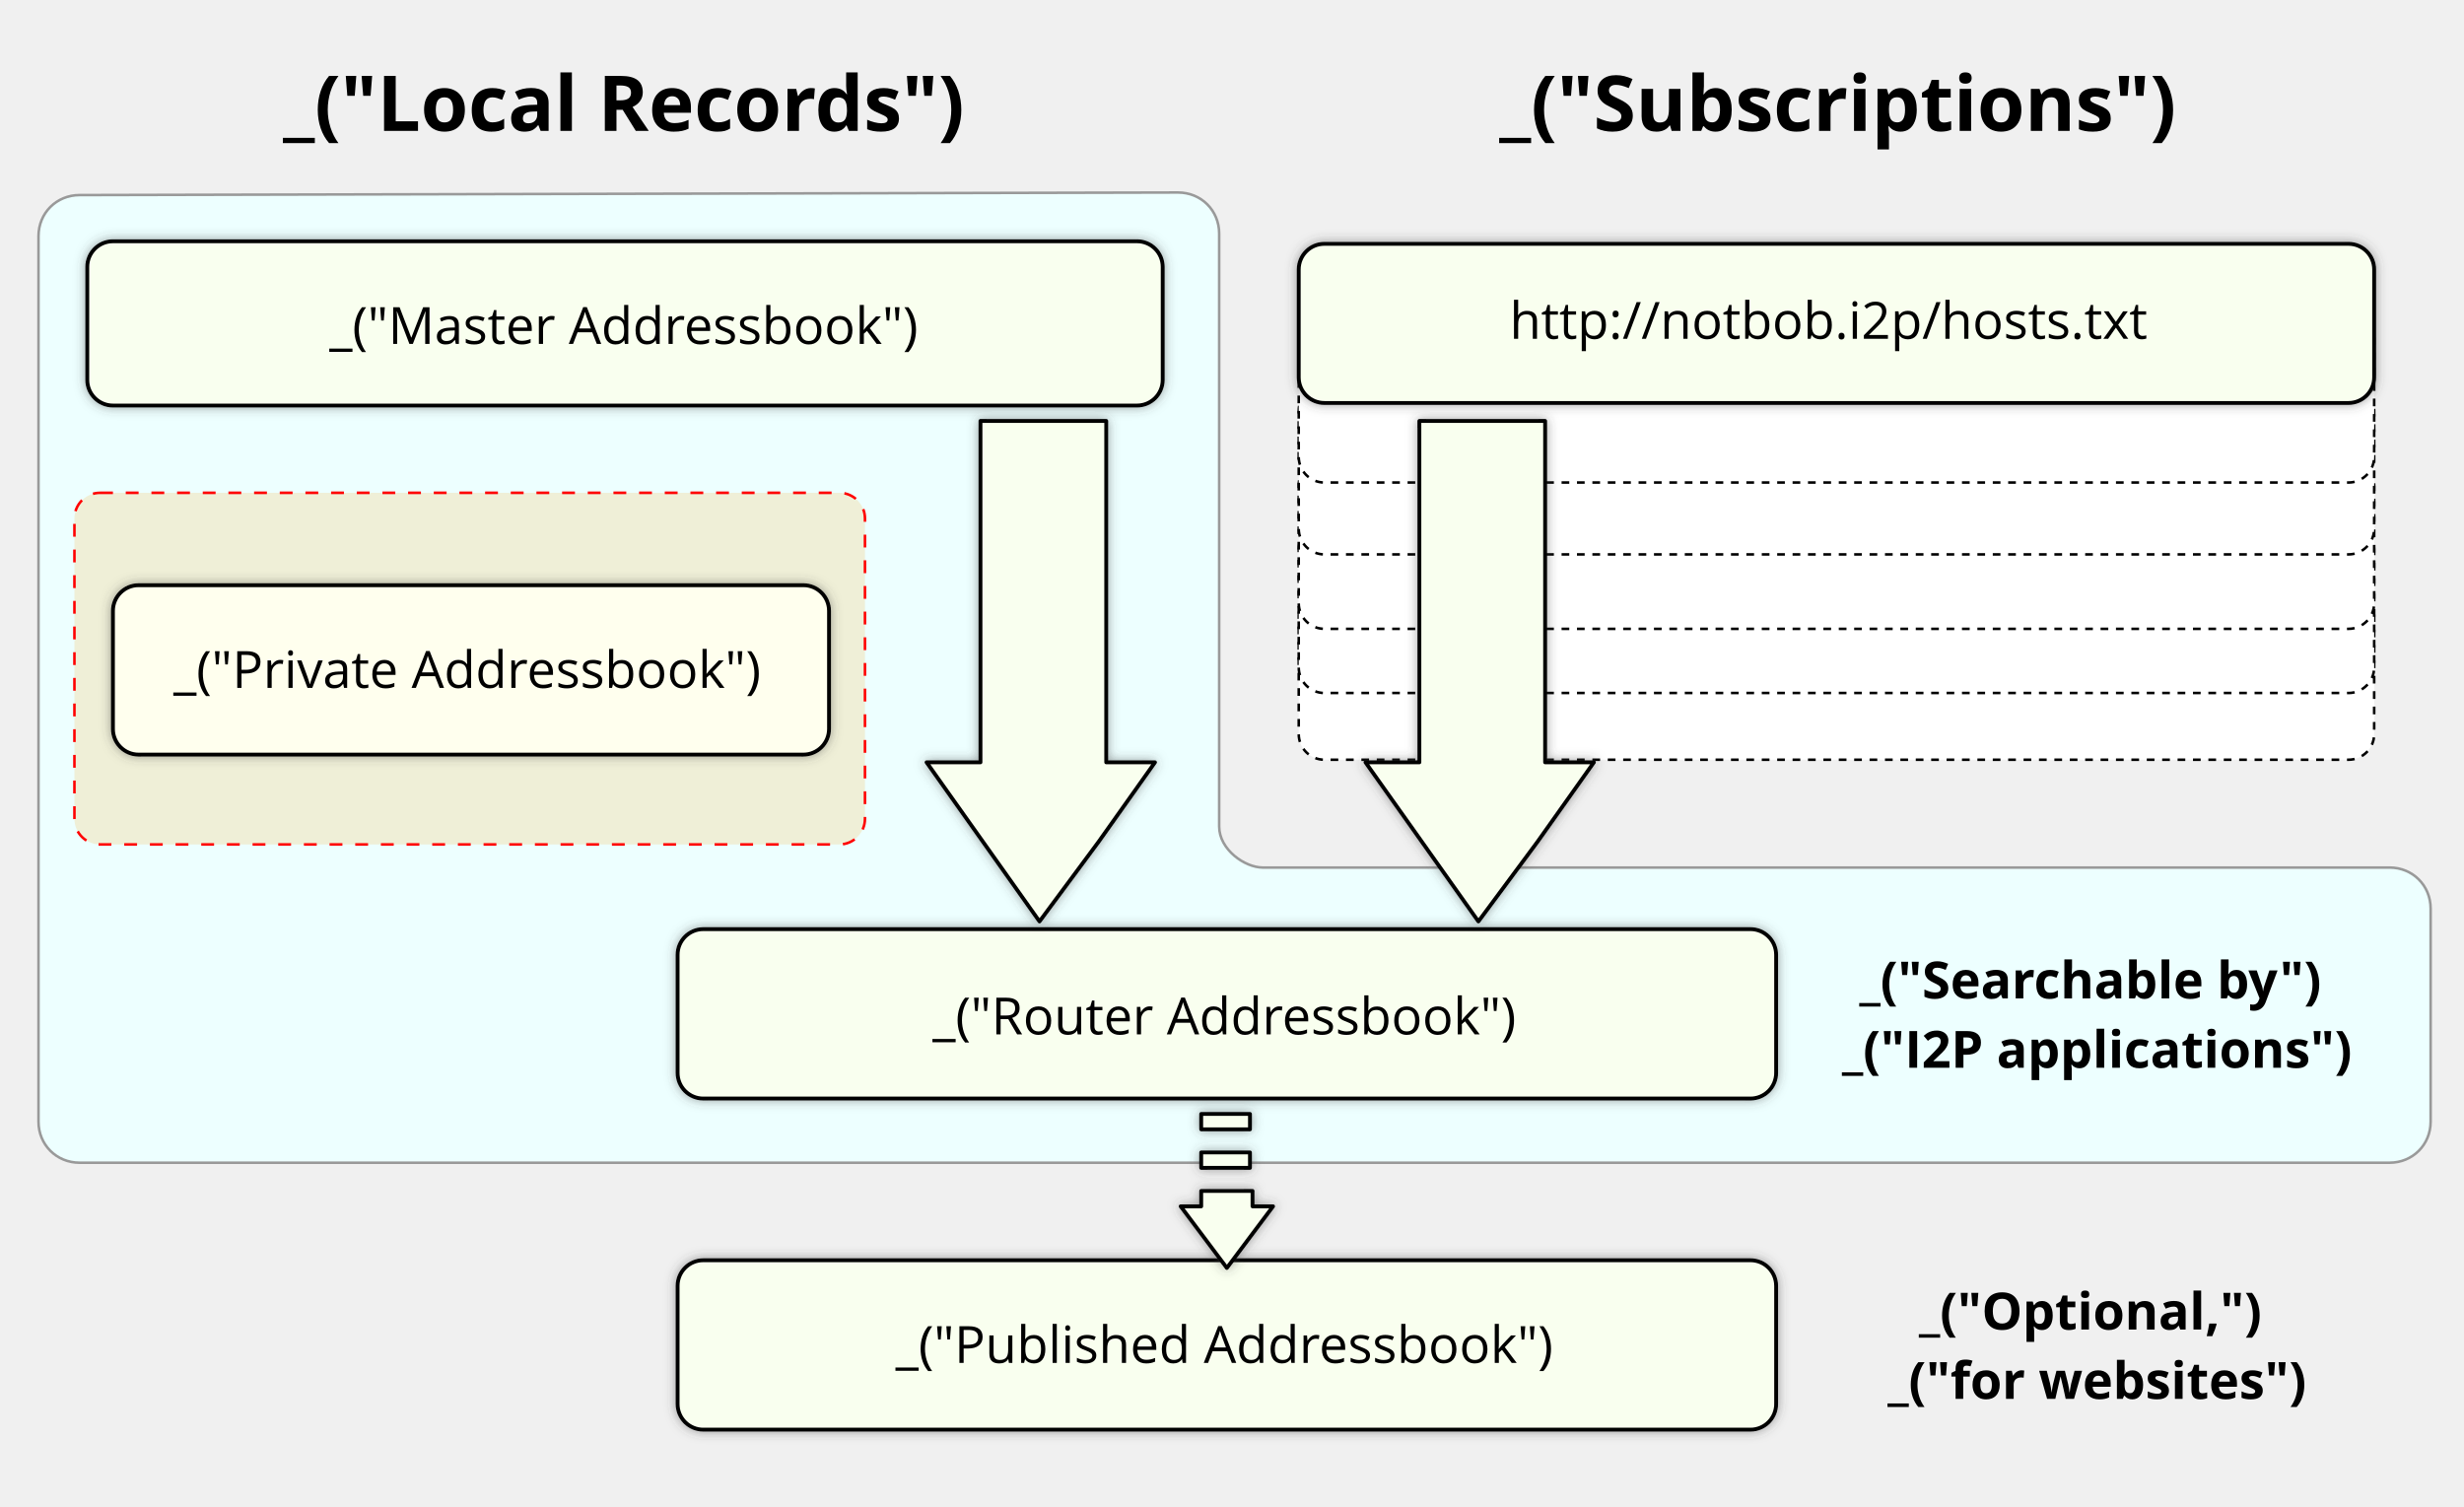
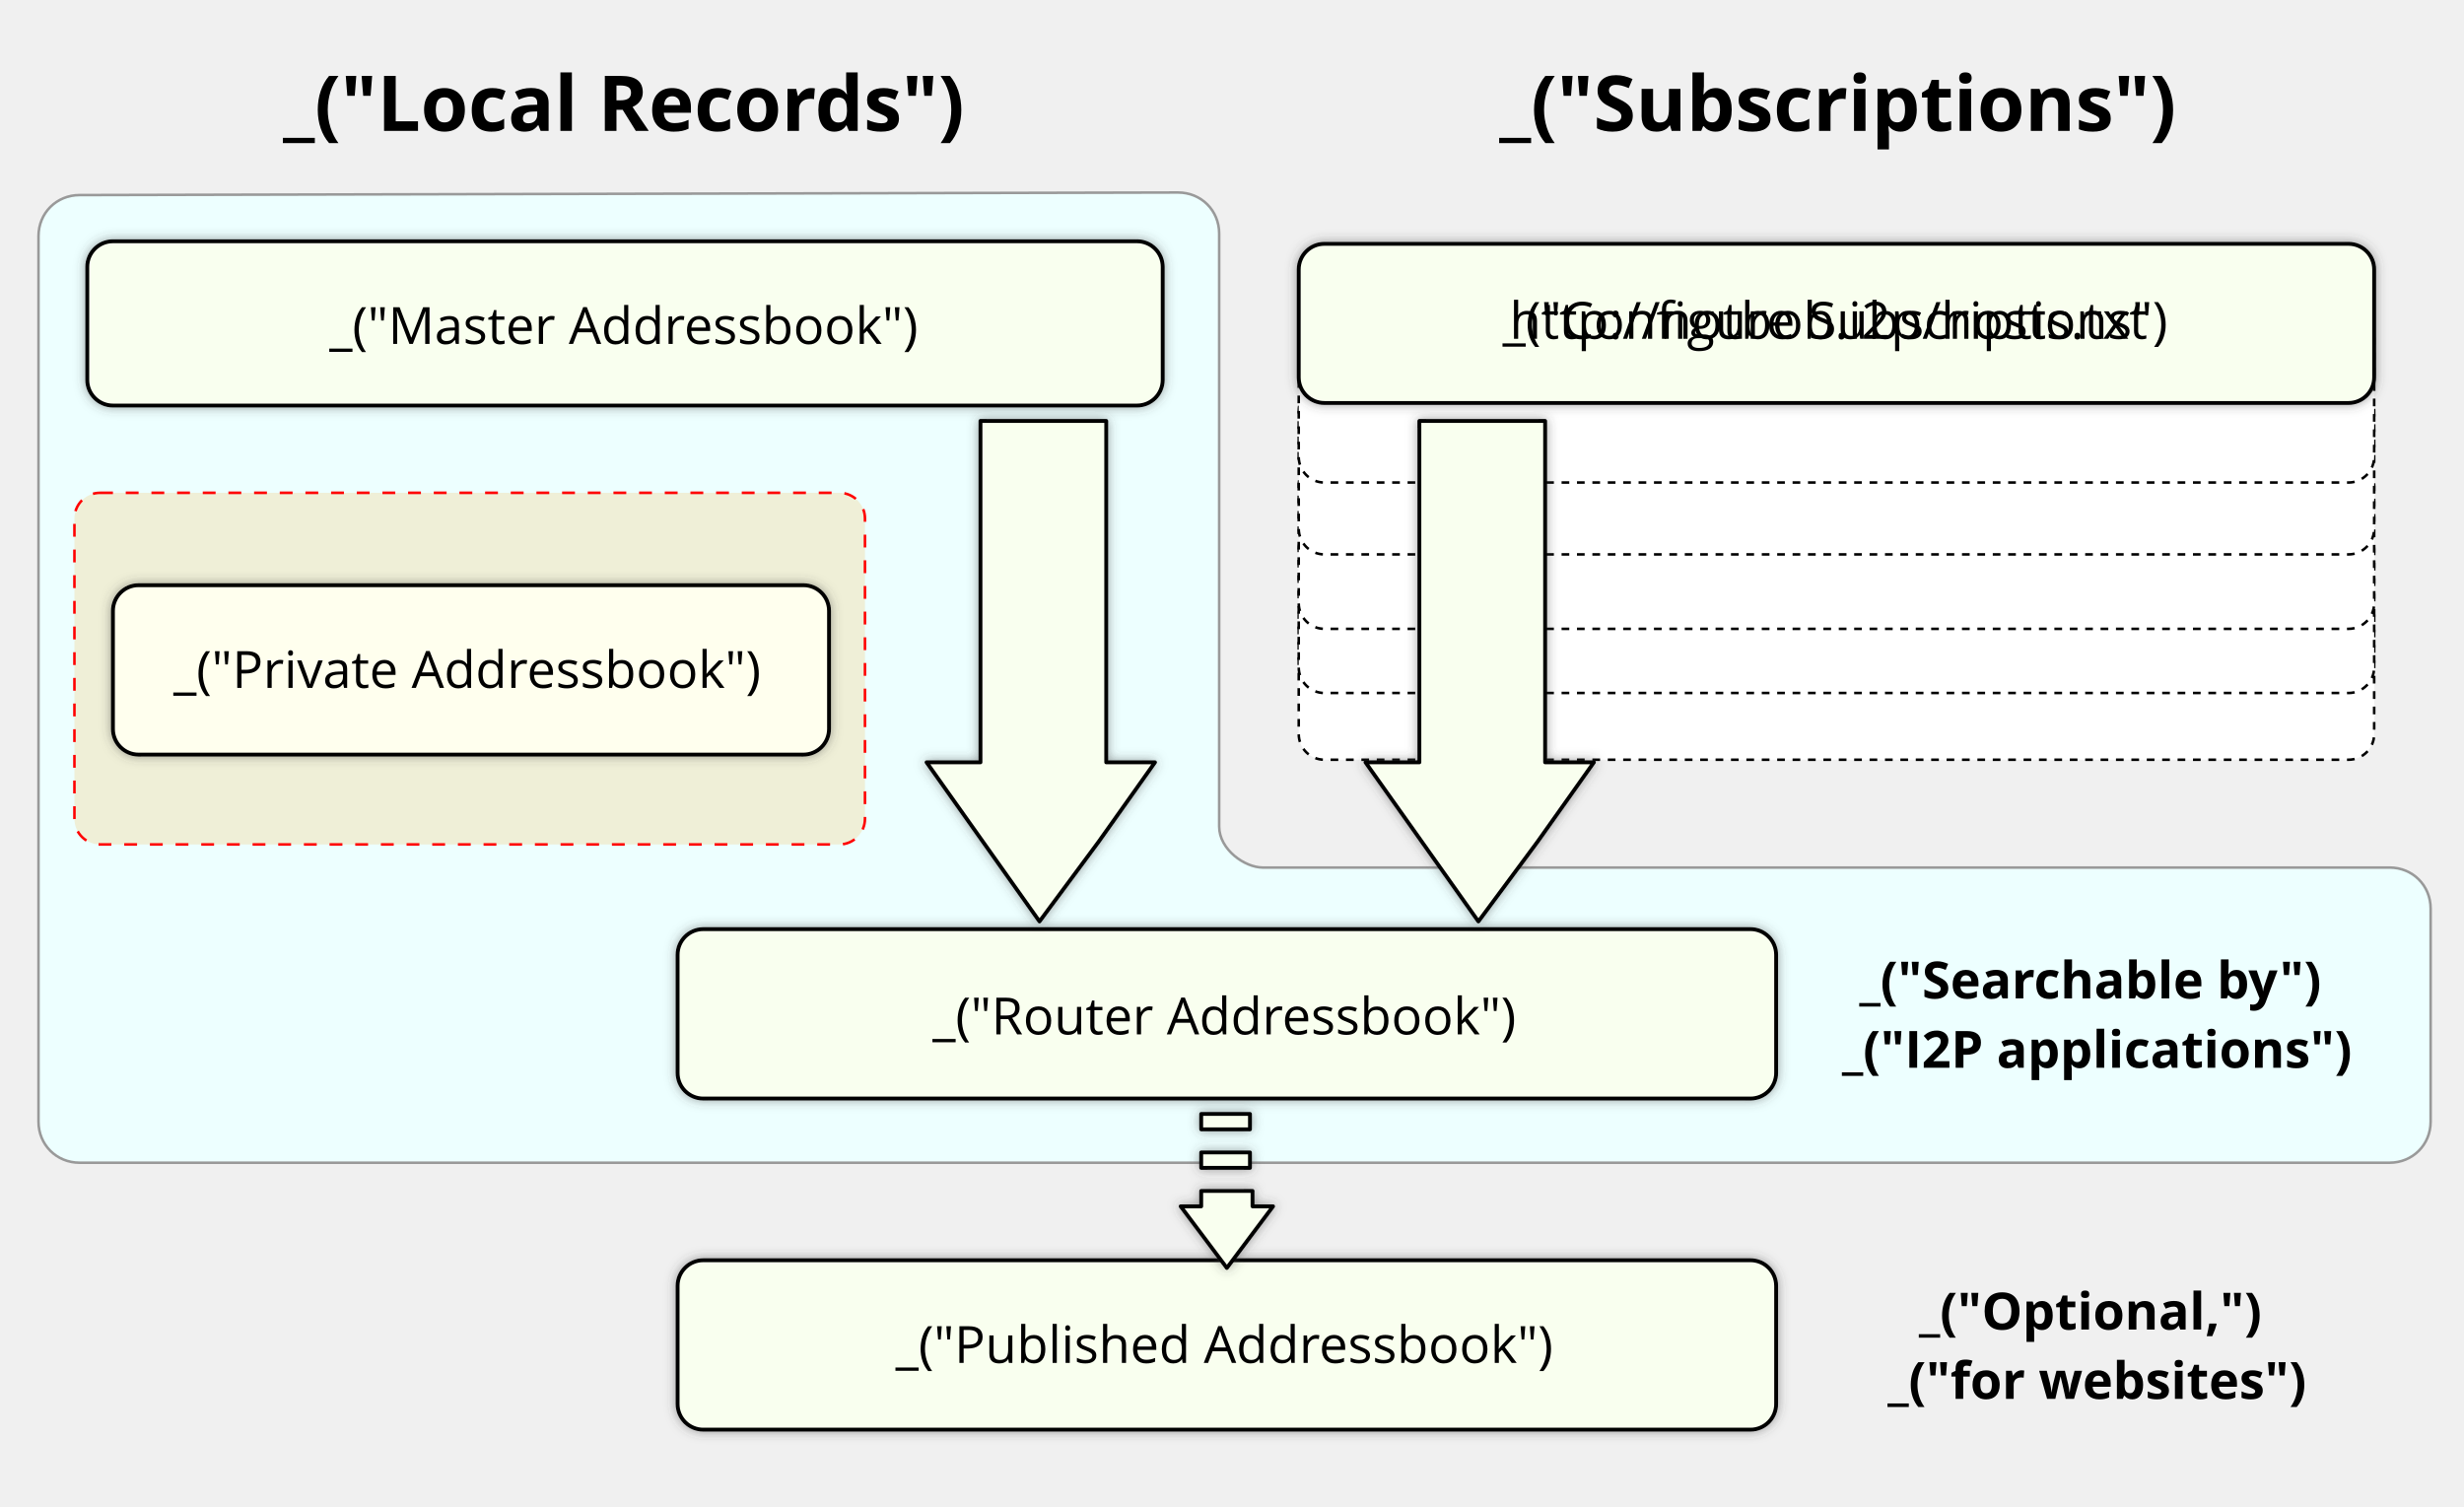
<svg xmlns="http://www.w3.org/2000/svg" xmlns:xlink="http://www.w3.org/1999/xlink" viewBox="0 0 960 587">
-   <style>
-     .a, .subs {fill: #fff; stroke-linejoin: round; stroke-width: 1.5; stroke: #000}
-     .a {filter: drop-shadow(0 0 2px rgba(64,64,64,0.5))}
-     .b, .c, .d, .e, .f, .g {font-family: Droid Sans, Open Sans, Noto Sans, Ubuntu, Segoe UI, Lucida Grande, Bitstream Vera Sans, Verdana, sans-serif;
-                             font-feature-settings: normal; font-variant-caps: normal; font-variant-ligatures: normal; font-variant-numeric: normal;
-                             text-align: center; text-anchor: middle}
-     .b, .c, .f, .g {font-size: 20px}
-     .d, .e {font-size: 30px}
-     .d, .f {font-weight: bold}
-     .e {text-transform: uppercase}
-     a {outline: none}
-     a:hover text {cursor: pointer; fill: #f60}
-     a:active text {fill: #d30}
-     a path.tooltip:hover {stroke: #f60}
-     #space {fill: #edffff; stroke-linejoin: round; stroke-width: 1; stroke: #999}
-     path.tooltip, rect.tooltip {fill: #f9ffef}
-     path.tooltip:hover {stroke: #090; fill: url(#arrow)}
-     text.tooltip:hover {fill: #090}
-     .pbook:hover rect {fill: url(#hover2)}
-     .book:hover rect, .subscriptions:hover rect {fill: url(#hover)}
-     .book rect:active, .pbook rect:active, #sublist:active rect {filter: none}
-     .private {fill: #ffffee}
-     .private:hover {fill: url(#hover2)}
-     .privatezone {stroke: #f00; fill: #efefd7; stroke-dasharray: 5,5; stroke-width: 1; stroke-linejoin: round}
-     .subs {stroke-dasharray: 3,3; stroke-width: 1}
-     .hideonhover:hover #hoverhide, .hideonhover:active #hoverhide {fill: none}
-     .hideonhover:hover #hovershow {fill: #f60}
-     .hideonhover:active #hovershow {fill: #d30}
-     #hovershow {fill: none}
-   </style>
+   <style>.a{stroke-width:1.5;fill:#fff;stroke:#000}#space,.a,.subs{stroke-linejoin:round}#space{fill:#edffff;stroke-width:1;stroke:#999}.subs{fill:#fff;stroke:#000}.a{filter:drop-shadow(0 0 2px rgba(64,64,64,.5))}.b,.c,.d,.e,.f,.g{font-family:Droid Sans,Open Sans,Noto Sans,Ubuntu,Segoe UI,Lucida Grande,Bitstream Vera Sans,Verdana,sans-serif;font-feature-settings:normal;font-variant-caps:normal;font-variant-ligatures:normal;font-variant-numeric:normal;text-align:center;text-anchor:middle}.b,.c,.f,.g{font-size:20px}.d,.e{font-size:30px}.d,.f{font-weight:700}.e{text-transform:uppercase}a{outline:0}a:hover text{cursor:pointer;fill:#f60}a:active text{fill:#d30}a path.tooltip:hover{stroke:#f60}path.tooltip,rect.tooltip{fill:#f9ffef}path.tooltip:hover{stroke:#090;fill:url(#arrow)}text.tooltip:hover{fill:#090}.pbook:hover rect,.private:hover{fill:url(#hover2)}.book:hover rect,.subscriptions:hover rect{fill:url(#hover)}#sublist:active rect,.book rect:active,.pbook rect:active{filter:none}.private{fill:#ffe}.privatezone{stroke:red;fill:#efefd7;stroke-dasharray:5,5;stroke-width:1;stroke-linejoin:round}.subs{stroke-dasharray:3,3;stroke-width:1}#hovershow,.hideonhover:active #hoverhide,.hideonhover:hover #hoverhide{fill:none}.hideonhover:hover #hovershow{fill:#f60}.hideonhover:active #hovershow{fill:#d30}</style>
  <defs>
    <linearGradient id="hover" x2="0" y2="1">
      <stop offset="50%" stop-color="#fff" />
      <stop offset="50%" stop-color="#cfc" />
    </linearGradient>
    <linearGradient id="hover2" x2="0" y2="1">
      <stop offset="50%" stop-color="#fff" />
      <stop offset="50%" stop-color="#ffa" />
    </linearGradient>
    <linearGradient id="arrow" x2="0" y2="1">
      <stop offset="10%" stop-color="#fff" />
      <stop offset="50%" stop-color="#cfc" />
      <stop offset="100%" stop-color="#efe" />
    </linearGradient>
  </defs>
  <path id="space" d="M31 76c-9 0-16 7-16 16v345c0 9 7 16 16 16h900c9 0 16-7 16-16v-83c0-9-7-16-16-16H492c-7 0-17-7-17-16V91c0-9-7-16-16-16z" />
-   <rect class="privatezone" width="308" height="137" x="29" y="192" ry="10" />
-   <a xlink:href="/susidns/addressbook?book=published" class="book">
-     <rect class="a tooltip" width="428" height="66" x="264" y="491" ry="10">
-     </rect>
-     <text class="b" x="477" y="531">
-       <tspan class="c" x="477" y="531">_("Published Addressbook")</tspan>
+   <rect width="308" height="137" x="29" y="192" class="privatezone" ry="10" />
+   <a class="book" xlink:href="/susidns/addressbook?book=published">
+     <rect width="428" height="66" x="264" y="491" class="a tooltip" ry="10" />
+     <text x="477" y="531" class="b">
+       <tspan x="477" y="531" class="c">_("Published Addressbook")</tspan>
    </text>
  </a>
-   <path class="a tooltip" d="M468 418v7h19v-7zm0 16v6h19v-6zm0 15v6h19v-6zm0 15v6h-8l9 12 9 12 9-12 9-12h-8v-6z">
-     </path>
-   <a xlink:href="/susidns/addressbook?book=router" class="book">
-     <rect class="a tooltip" width="428" height="66" x="264" y="362" ry="10">
-     </rect>
-     <text class="b" x="477" y="403">
-       <tspan class="c" x="477" y="403">_("Router Addressbook")</tspan>
+   <path d="M468 418v7h19v-7zm0 16v6h19v-6zm0 15v6h19v-6zm0 15v6h-8l9 12 9 12 9-12 9-12h-8v-6z" class="a tooltip" />
+   <a class="book" xlink:href="/susidns/addressbook?book=router">
+     <rect width="428" height="66" x="264" y="362" class="a tooltip" ry="10" />
+     <text x="477" y="403" class="b">
+       <tspan x="477" y="403" class="c">_("Router Addressbook")</tspan>
    </text>
  </a>
-   <a xlink:href="/susidns/addressbook?book=private" class="pbook">
-     <rect class="a private" width="279" height="66" x="44" y="228" ry="10">
-     </rect>
-     <text class="b" x="182" y="268">
-       <tspan class="c" x="182" y="268">_("Private Addressbook")</tspan>
+   <a class="pbook" xlink:href="/susidns/addressbook?book=private">
+     <rect width="279" height="66" x="44" y="228" class="a private" ry="10" />
+     <text x="182" y="268" class="b">
+       <tspan x="182" y="268" class="c">_("Private Addressbook")</tspan>
    </text>
  </a>
-   <text class="d tooltip" x="243" y="51">
-     <tspan class="e" x="243" y="51">_("Local Records")</tspan>
+   <text x="243" y="51" class="d tooltip">
+     <tspan x="243" y="51" class="e">_("Local Records")</tspan>
  </text>
-   <a xlink:href="/help/faq#addressbooksubs" target="_top">
-     <text class="d" x="716" y="51">
-       <tspan class="e link" x="716" y="51">_("Subscriptions")</tspan>
+   <a target="_top" xlink:href="/help/faq#addressbooksubs">
+     <text x="716" y="51" class="d">
+       <tspan x="716" y="51" class="e link">_("Subscriptions")</tspan>
    </text>
  </a>
  <g class="subscriptions hideonhover">
    <a id="sublist" xlink:href="/susidns/subscriptions">
-       <rect class="subs" width="419" height="66" x="506" y="230" ry="10" />
-       <rect class="subs" width="419" height="66" x="506" y="204" ry="10" />
-       <rect class="subs" width="419" height="66" x="506" y="179" ry="10" />
-       <rect class="subs" width="419" height="66" x="506" y="150" ry="10" />
-       <rect class="subs" width="419" height="66" x="506" y="122" ry="10" />
-       <rect class="a tooltip" width="419" height="62" x="506" y="95" ry="10" />
-       <text class="b" x="715" y="132">
-         <tspan class="c" id="hoverhide" x="715" y="132">http://notbob.i2p/hosts.txt</tspan>
-         <tspan class="c" id="hovershow" x="715" y="132">_("Configure Subscriptions")</tspan>
+       <rect width="419" height="66" x="506" y="230" class="subs" ry="10" />
+       <rect width="419" height="66" x="506" y="204" class="subs" ry="10" />
+       <rect width="419" height="66" x="506" y="179" class="subs" ry="10" />
+       <rect width="419" height="66" x="506" y="150" class="subs" ry="10" />
+       <rect width="419" height="66" x="506" y="122" class="subs" ry="10" />
+       <rect width="419" height="62" x="506" y="95" class="a tooltip" ry="10" />
+       <text x="715" y="132" class="b">
+         <tspan id="hoverhide" x="715" y="132" class="c">http://notbob.i2p/hosts.txt</tspan>
+         <tspan id="hovershow" x="715" y="132" class="c">_("Configure Subscriptions")</tspan>
      </text>
    </a>
  </g>
-   <a xlink:href="/susidns/addressbook?book=master" class="book">
-     <rect class="a tooltip" width="419" height="64" x="34" y="94" ry="10">
-     </rect>
-     <text class="b" x="243" y="134">
-       <tspan class="c" x="243" y="134">_("Master Addressbook")</tspan>
+   <a class="book" xlink:href="/susidns/addressbook?book=master">
+     <rect width="419" height="64" x="34" y="94" class="a tooltip" ry="10" />
+     <text x="243" y="134" class="b">
+       <tspan x="243" y="134" class="c">_("Master Addressbook")</tspan>
    </text>
  </a>
-   <text class="f tooltip" x="817" y="389">
-     <tspan class="g" x="817" y="389">_("Searchable by")</tspan>
-     <tspan class="g" x="817" y="416">_("I2P applications")</tspan>
+   <text x="817" y="389" class="f tooltip">
+     <tspan x="817" y="389" class="g">_("Searchable by")</tspan>
+     <tspan x="817" y="416" class="g">_("I2P applications")</tspan>
  </text>
  <a xlink:href="/susidns/config">
-     <text class="f" x="817" y="518">
-       <tspan class="g" x="817" y="518">_("Optional,")</tspan>
-       <tspan class="g" x="817" y="545">_("for websites")</tspan>
+     <text x="817" y="518" class="f">
+       <tspan x="817" y="518" class="g">_("Optional,")</tspan>
+       <tspan x="817" y="545" class="g">_("for websites")</tspan>
    </text>
  </a>
-   <path class="a tooltip" d="M382 164v133h-21l22 31 22 31 23-31 22-31h-19V164h-49z">
-     </path>
-   <a xlink:href="/susidns/log.jsp" class="book">
-     <path class="a tooltip link" d="M553 164v133h-21l22 31 22 31 23-31 22-31h-19V164z">
-       </path>
+   <path d="M382 164v133h-21l22 31 22 31 23-31 22-31h-19V164h-49z" class="a tooltip" />
+   <a class="book" xlink:href="/susidns/log.jsp">
+     <path d="M553 164v133h-21l22 31 22 31 23-31 22-31h-19V164z" class="a tooltip link" />
  </a>
</svg>
